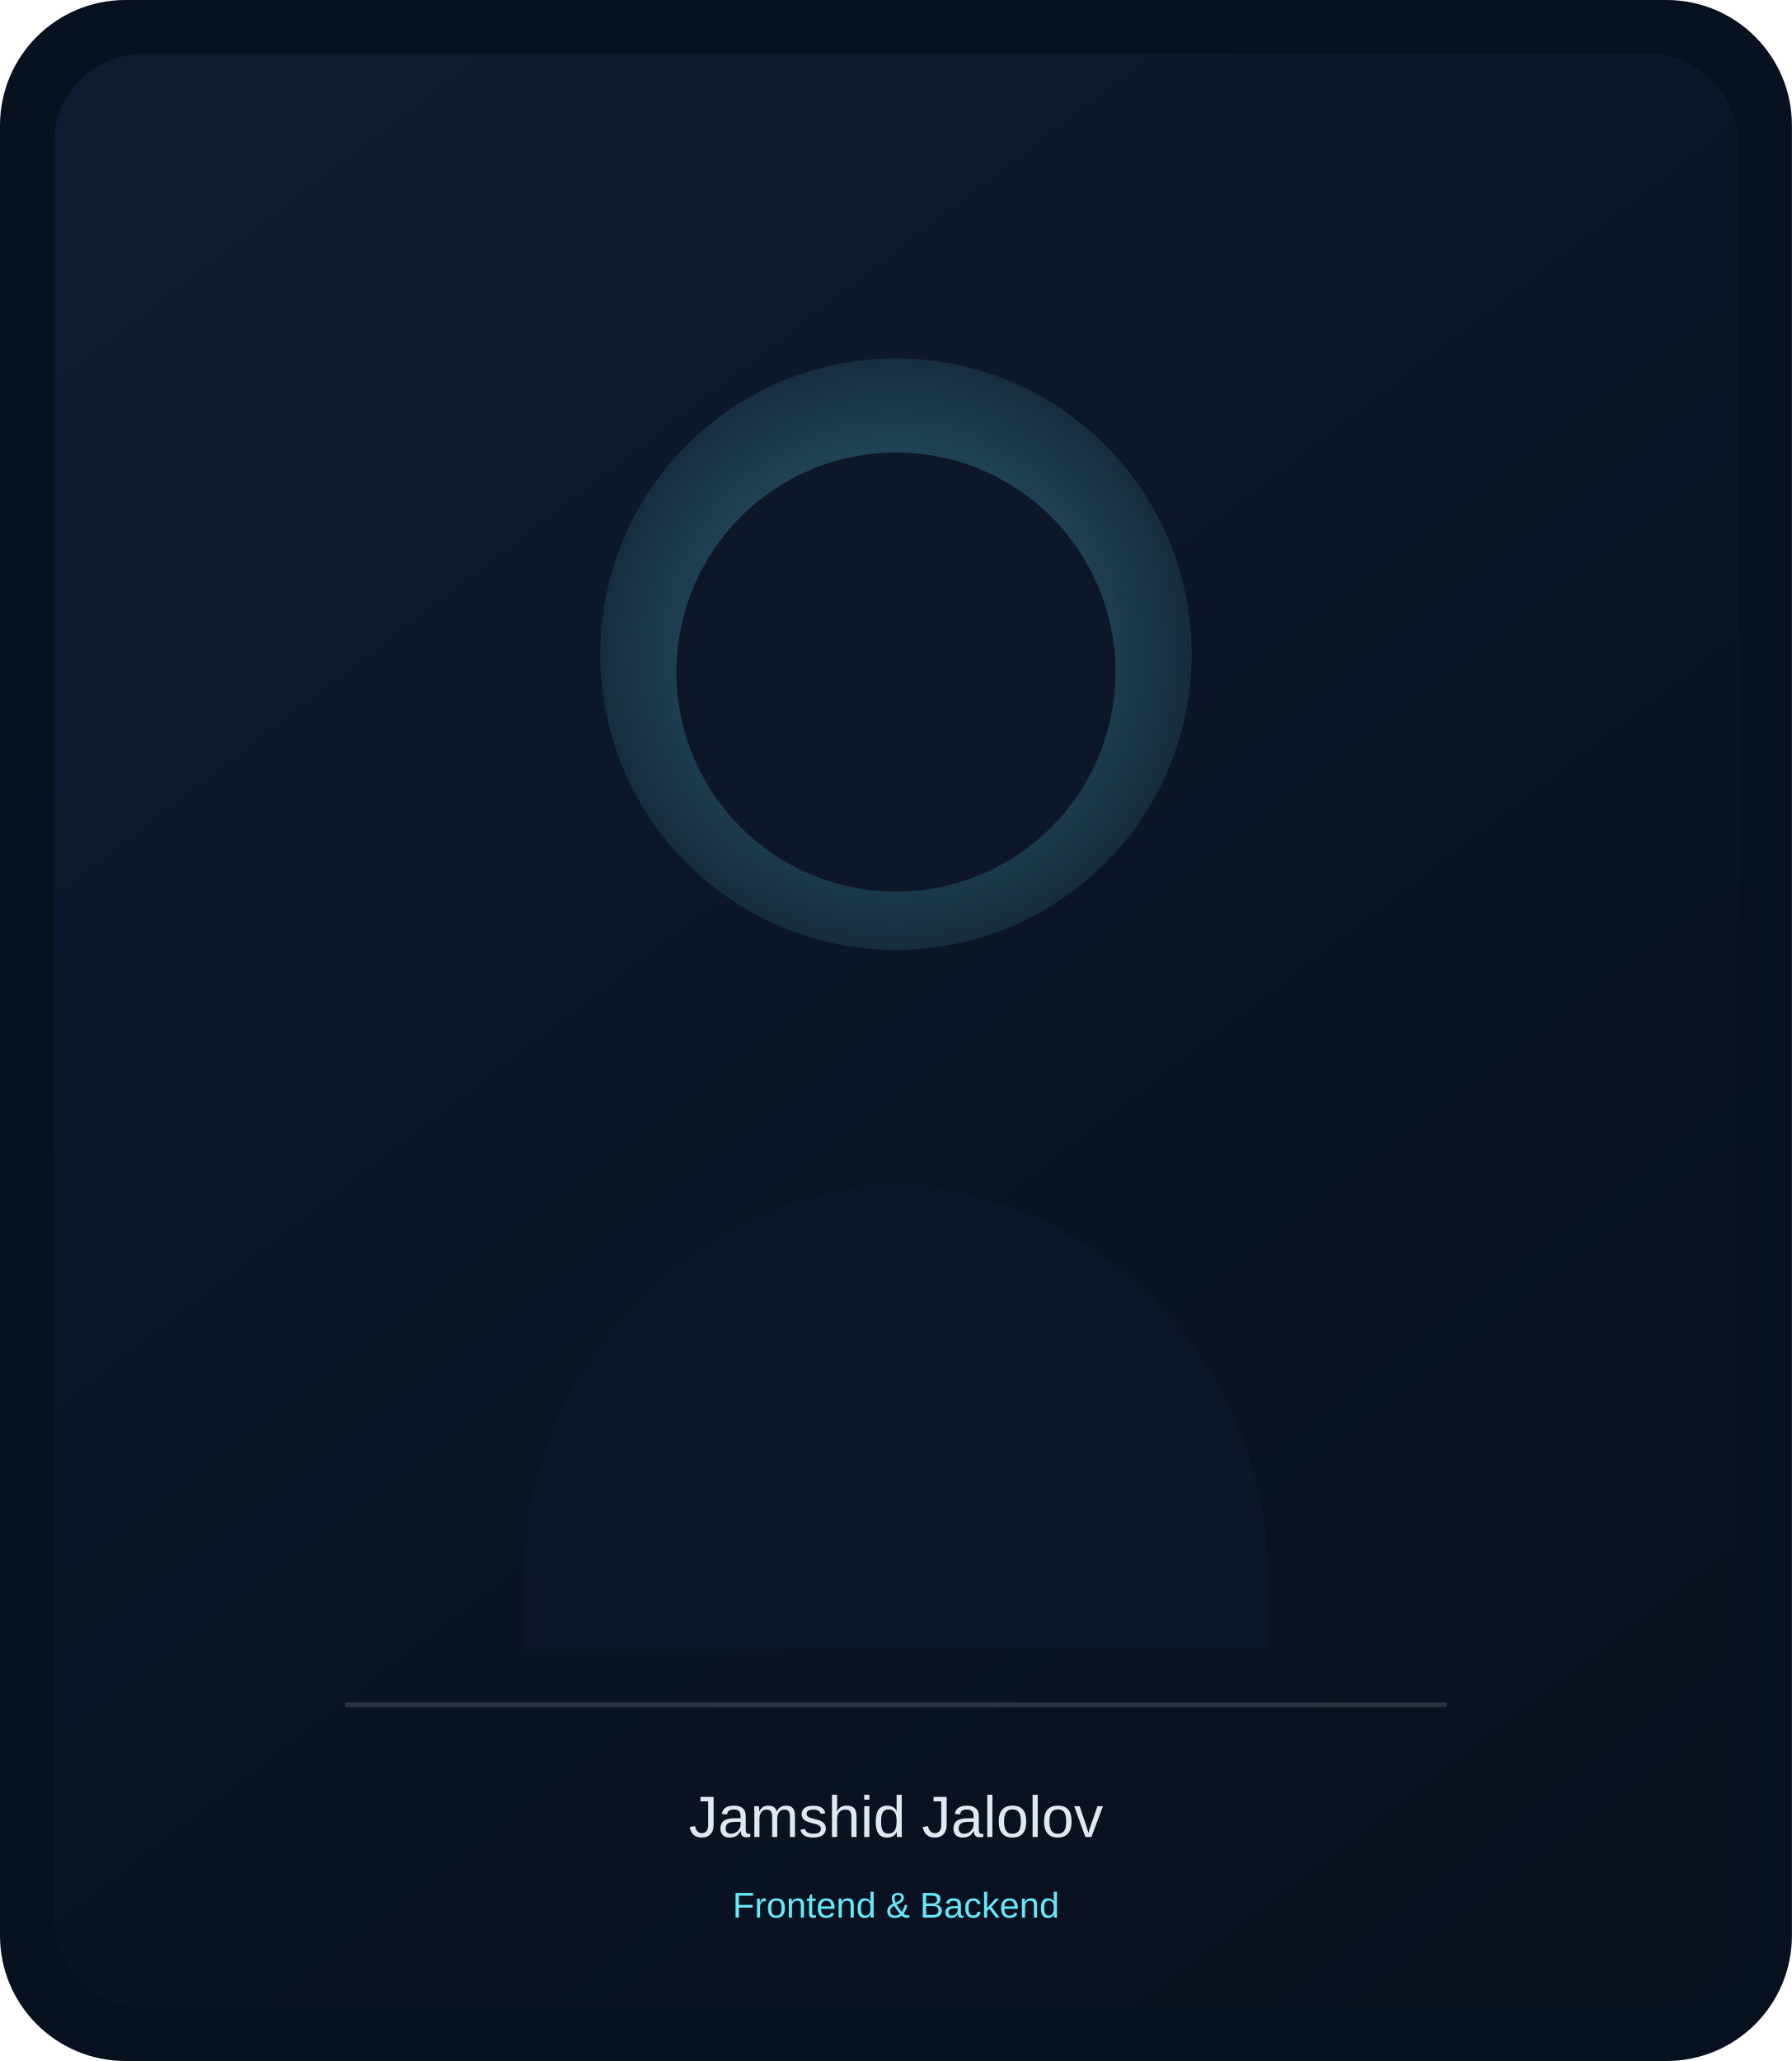
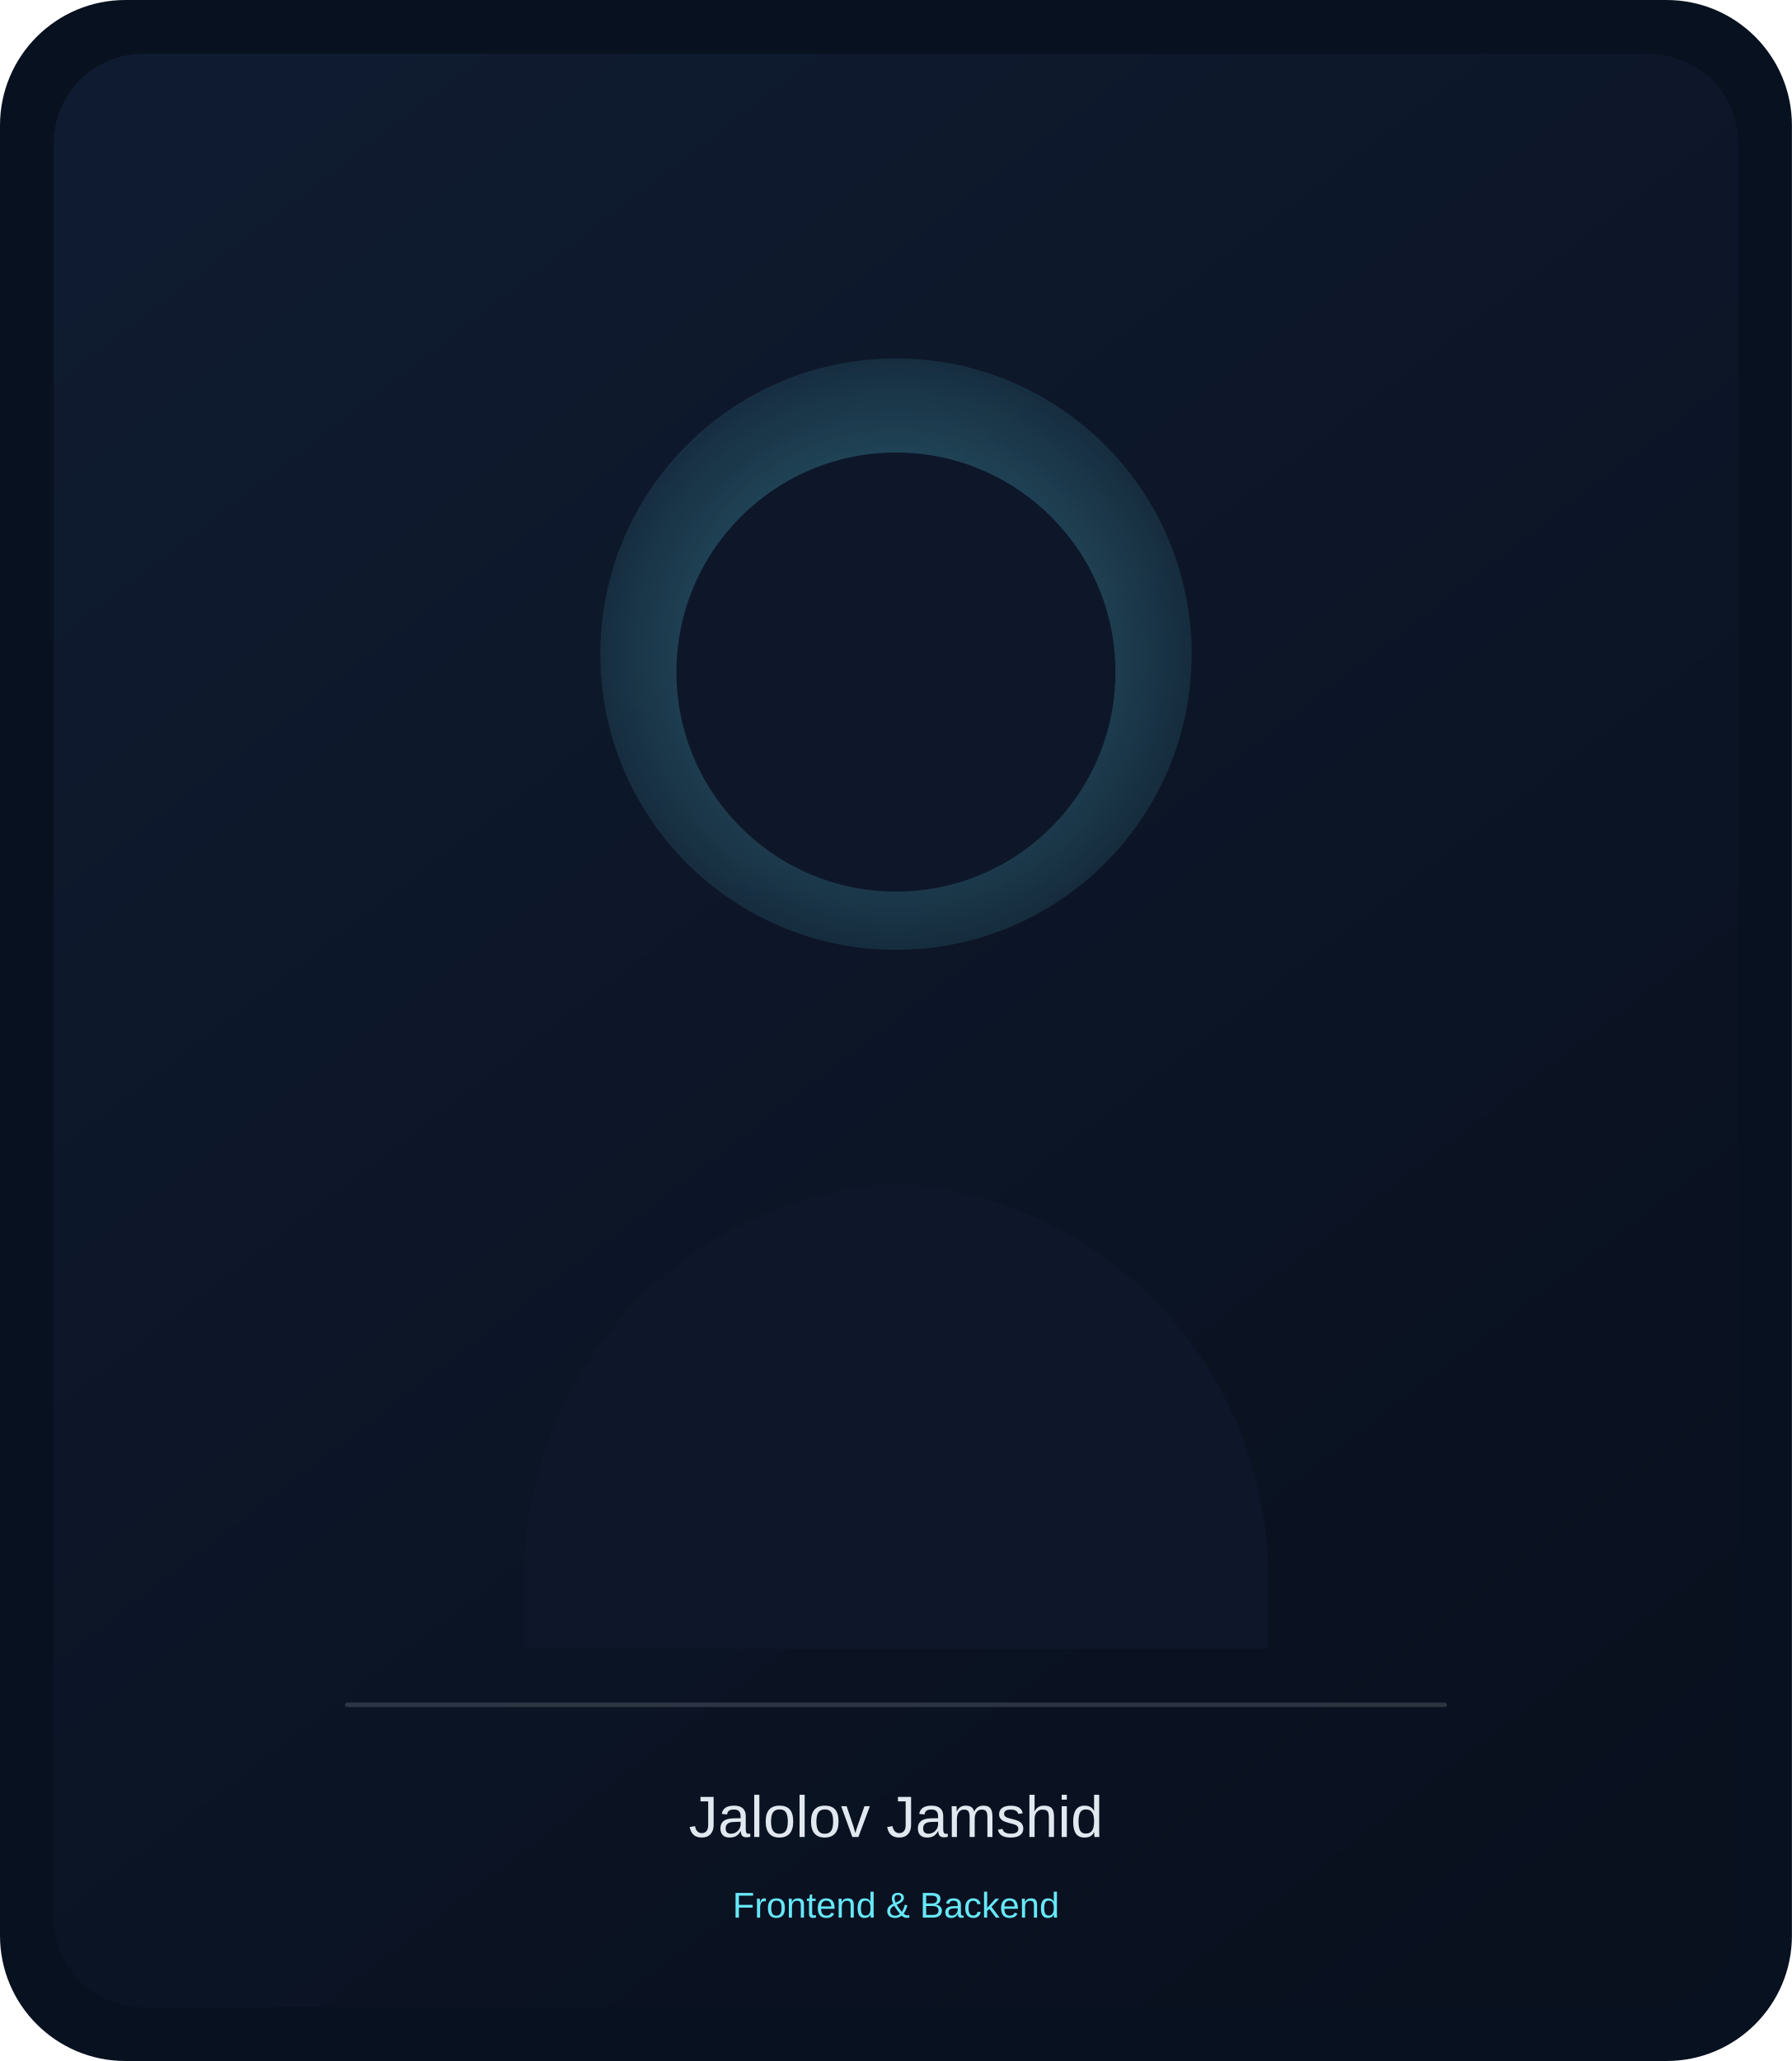
<svg xmlns="http://www.w3.org/2000/svg" width="800" height="920" viewBox="0 0 800 920" fill="none">
  <rect width="800" height="920" rx="56" fill="#08111F" />
  <rect x="24" y="24" width="752" height="872" rx="40" fill="url(#bg)" />
  <circle cx="400" cy="292" r="132" fill="url(#glow)" />
  <circle cx="400" cy="300" r="98" fill="#0E172A" />
  <path d="M234 704C234 606.798 312.798 528 410 528H390C487.202 528 566 606.798 566 704V736H234V704Z" fill="#0E172A" />
  <rect x="154" y="760" width="492" height="2" rx="1" fill="#FFFFFF24" />
-   <text x="400" y="820" fill="#E2E8F0" font-size="26" font-family="Arial, sans-serif" text-anchor="middle">Jamshid Jalolov</text>
+   <text x="400" y="820" fill="#E2E8F0" font-size="26" font-family="Arial, sans-serif" text-anchor="middle">Jalolov Jamshid</text>
  <text x="400" y="856" fill="#67E8F9" font-size="16" font-family="Arial, sans-serif" text-anchor="middle">Frontend &amp; Backend</text>
  <defs>
    <linearGradient id="bg" x1="80" y1="72" x2="686" y2="864" gradientUnits="userSpaceOnUse">
      <stop stop-color="#0F1B30" />
      <stop offset="1" stop-color="#09101E" />
    </linearGradient>
    <radialGradient id="glow" cx="0" cy="0" r="1" gradientUnits="userSpaceOnUse" gradientTransform="translate(400 292) rotate(90) scale(176)">
      <stop stop-color="#67E8F9" stop-opacity="0.42" />
      <stop offset="1" stop-color="#67E8F9" stop-opacity="0" />
    </radialGradient>
  </defs>
</svg>
